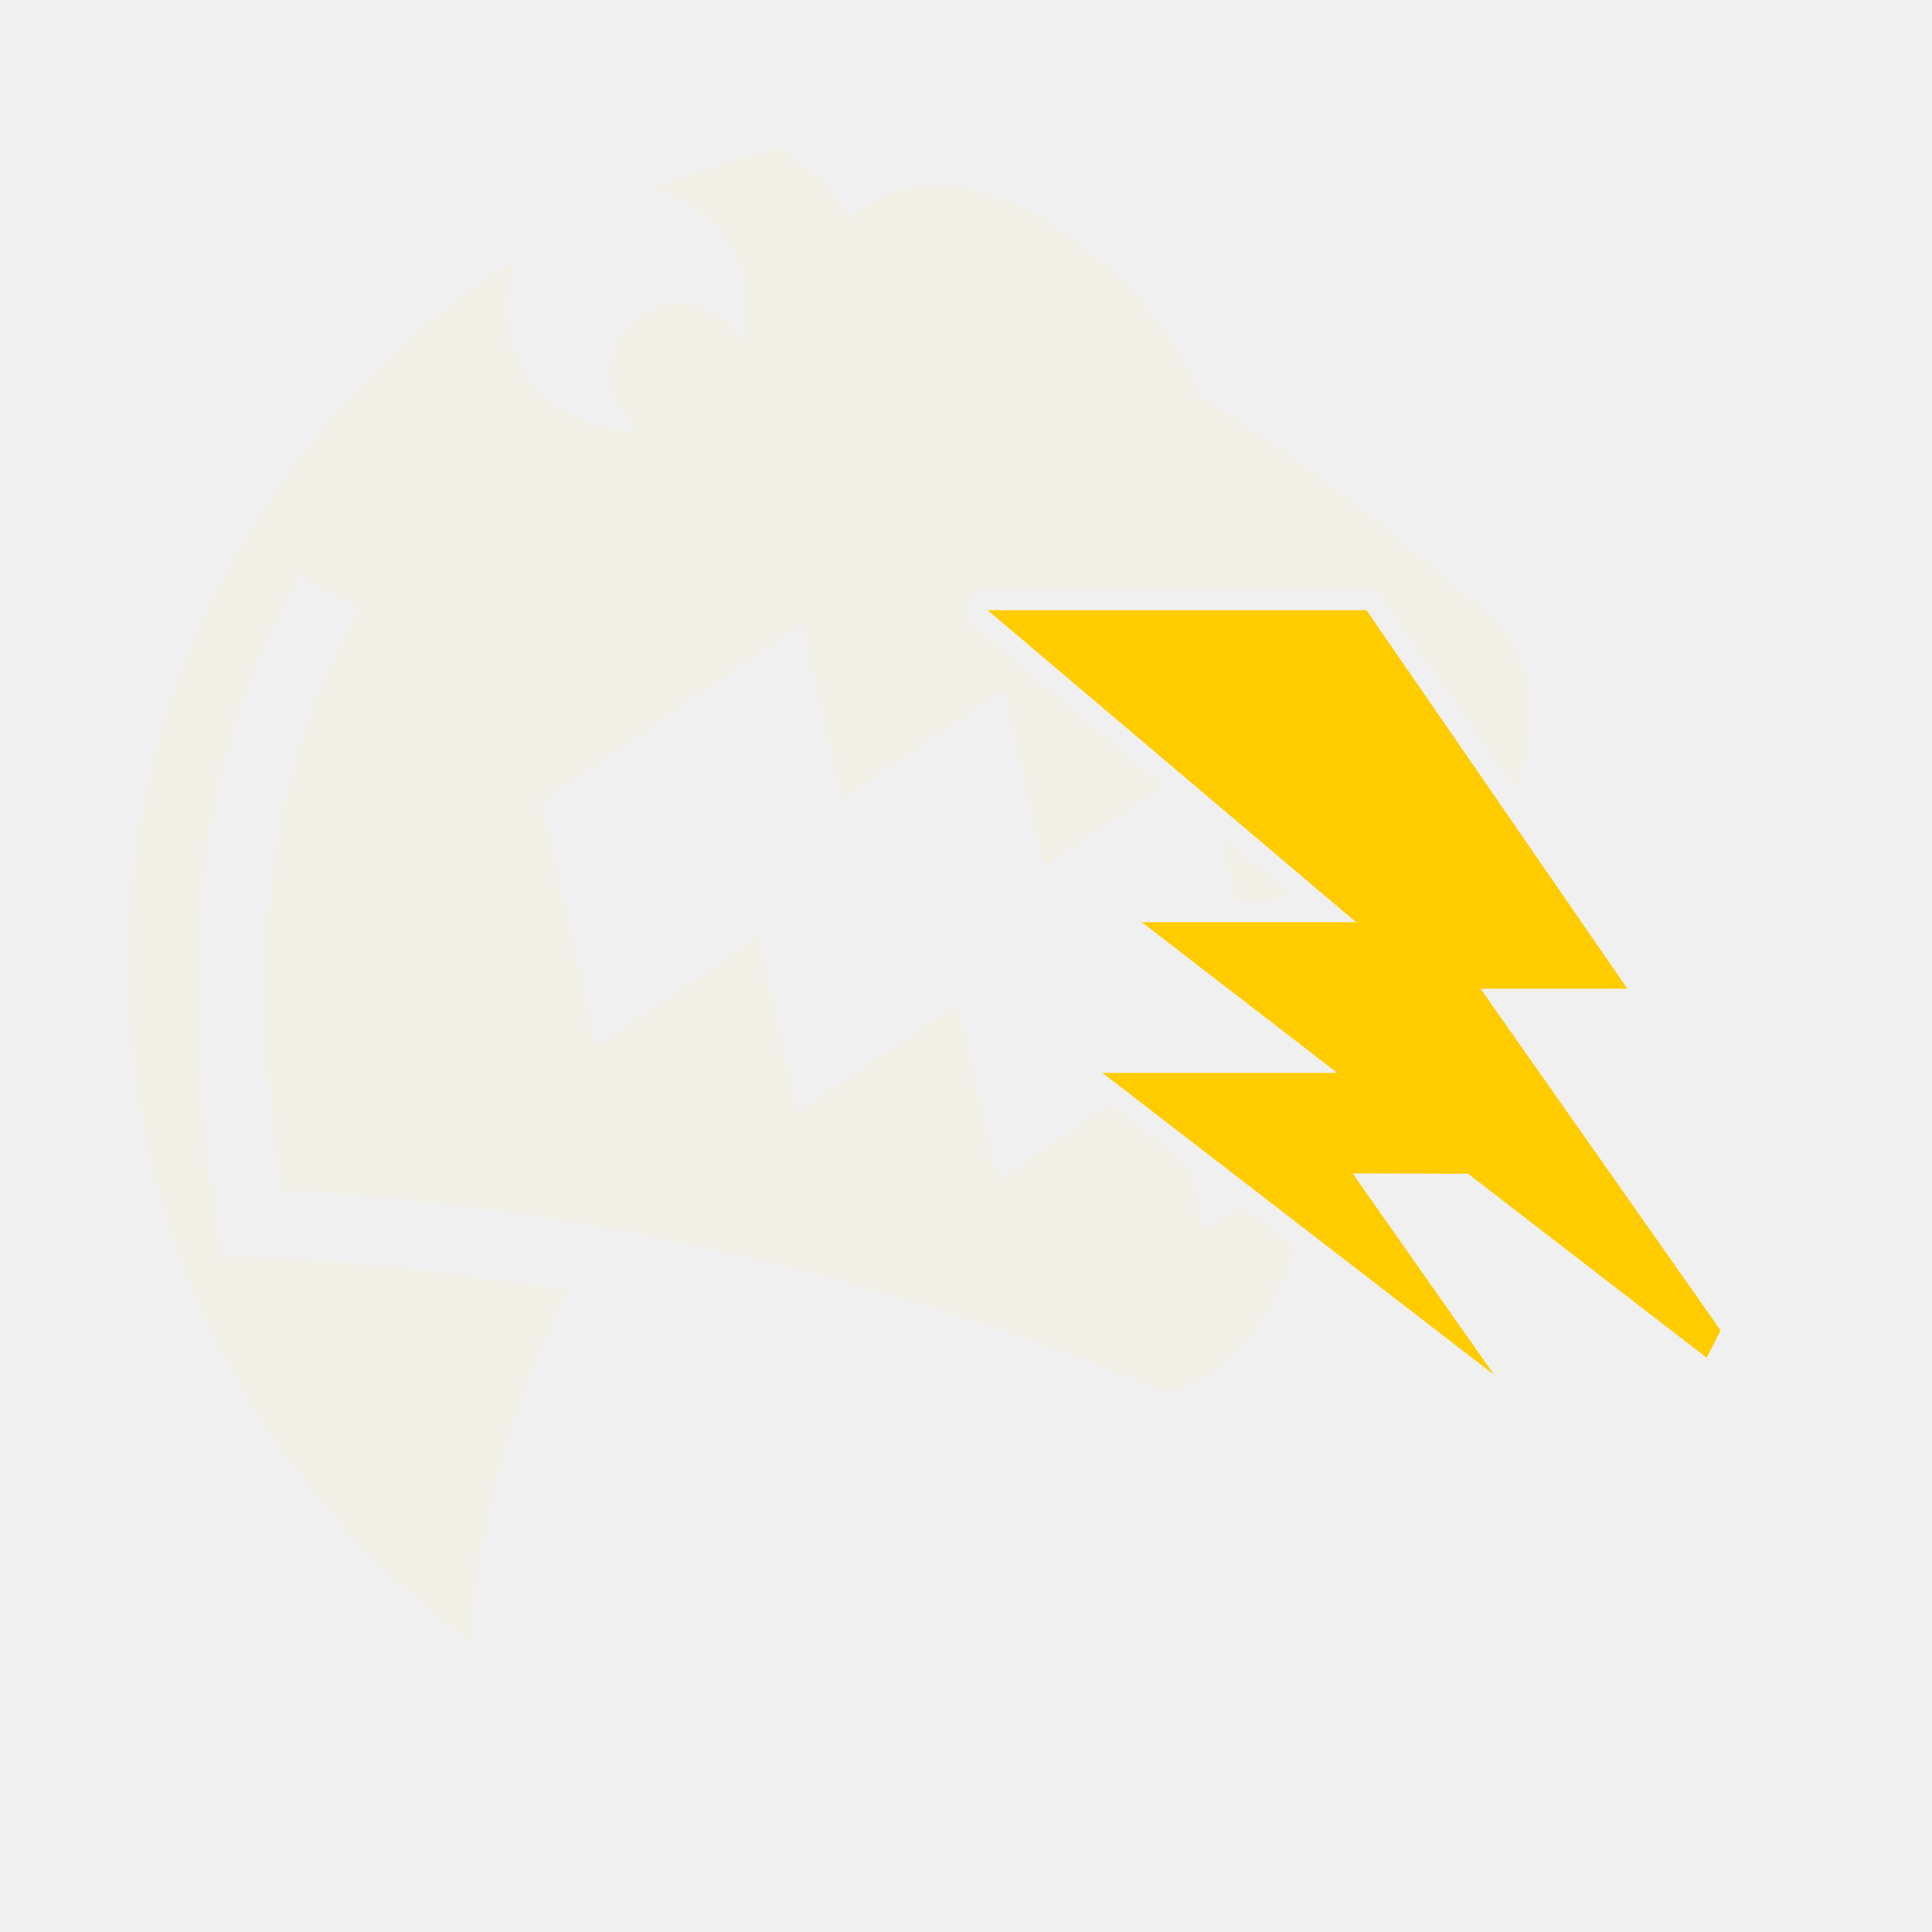
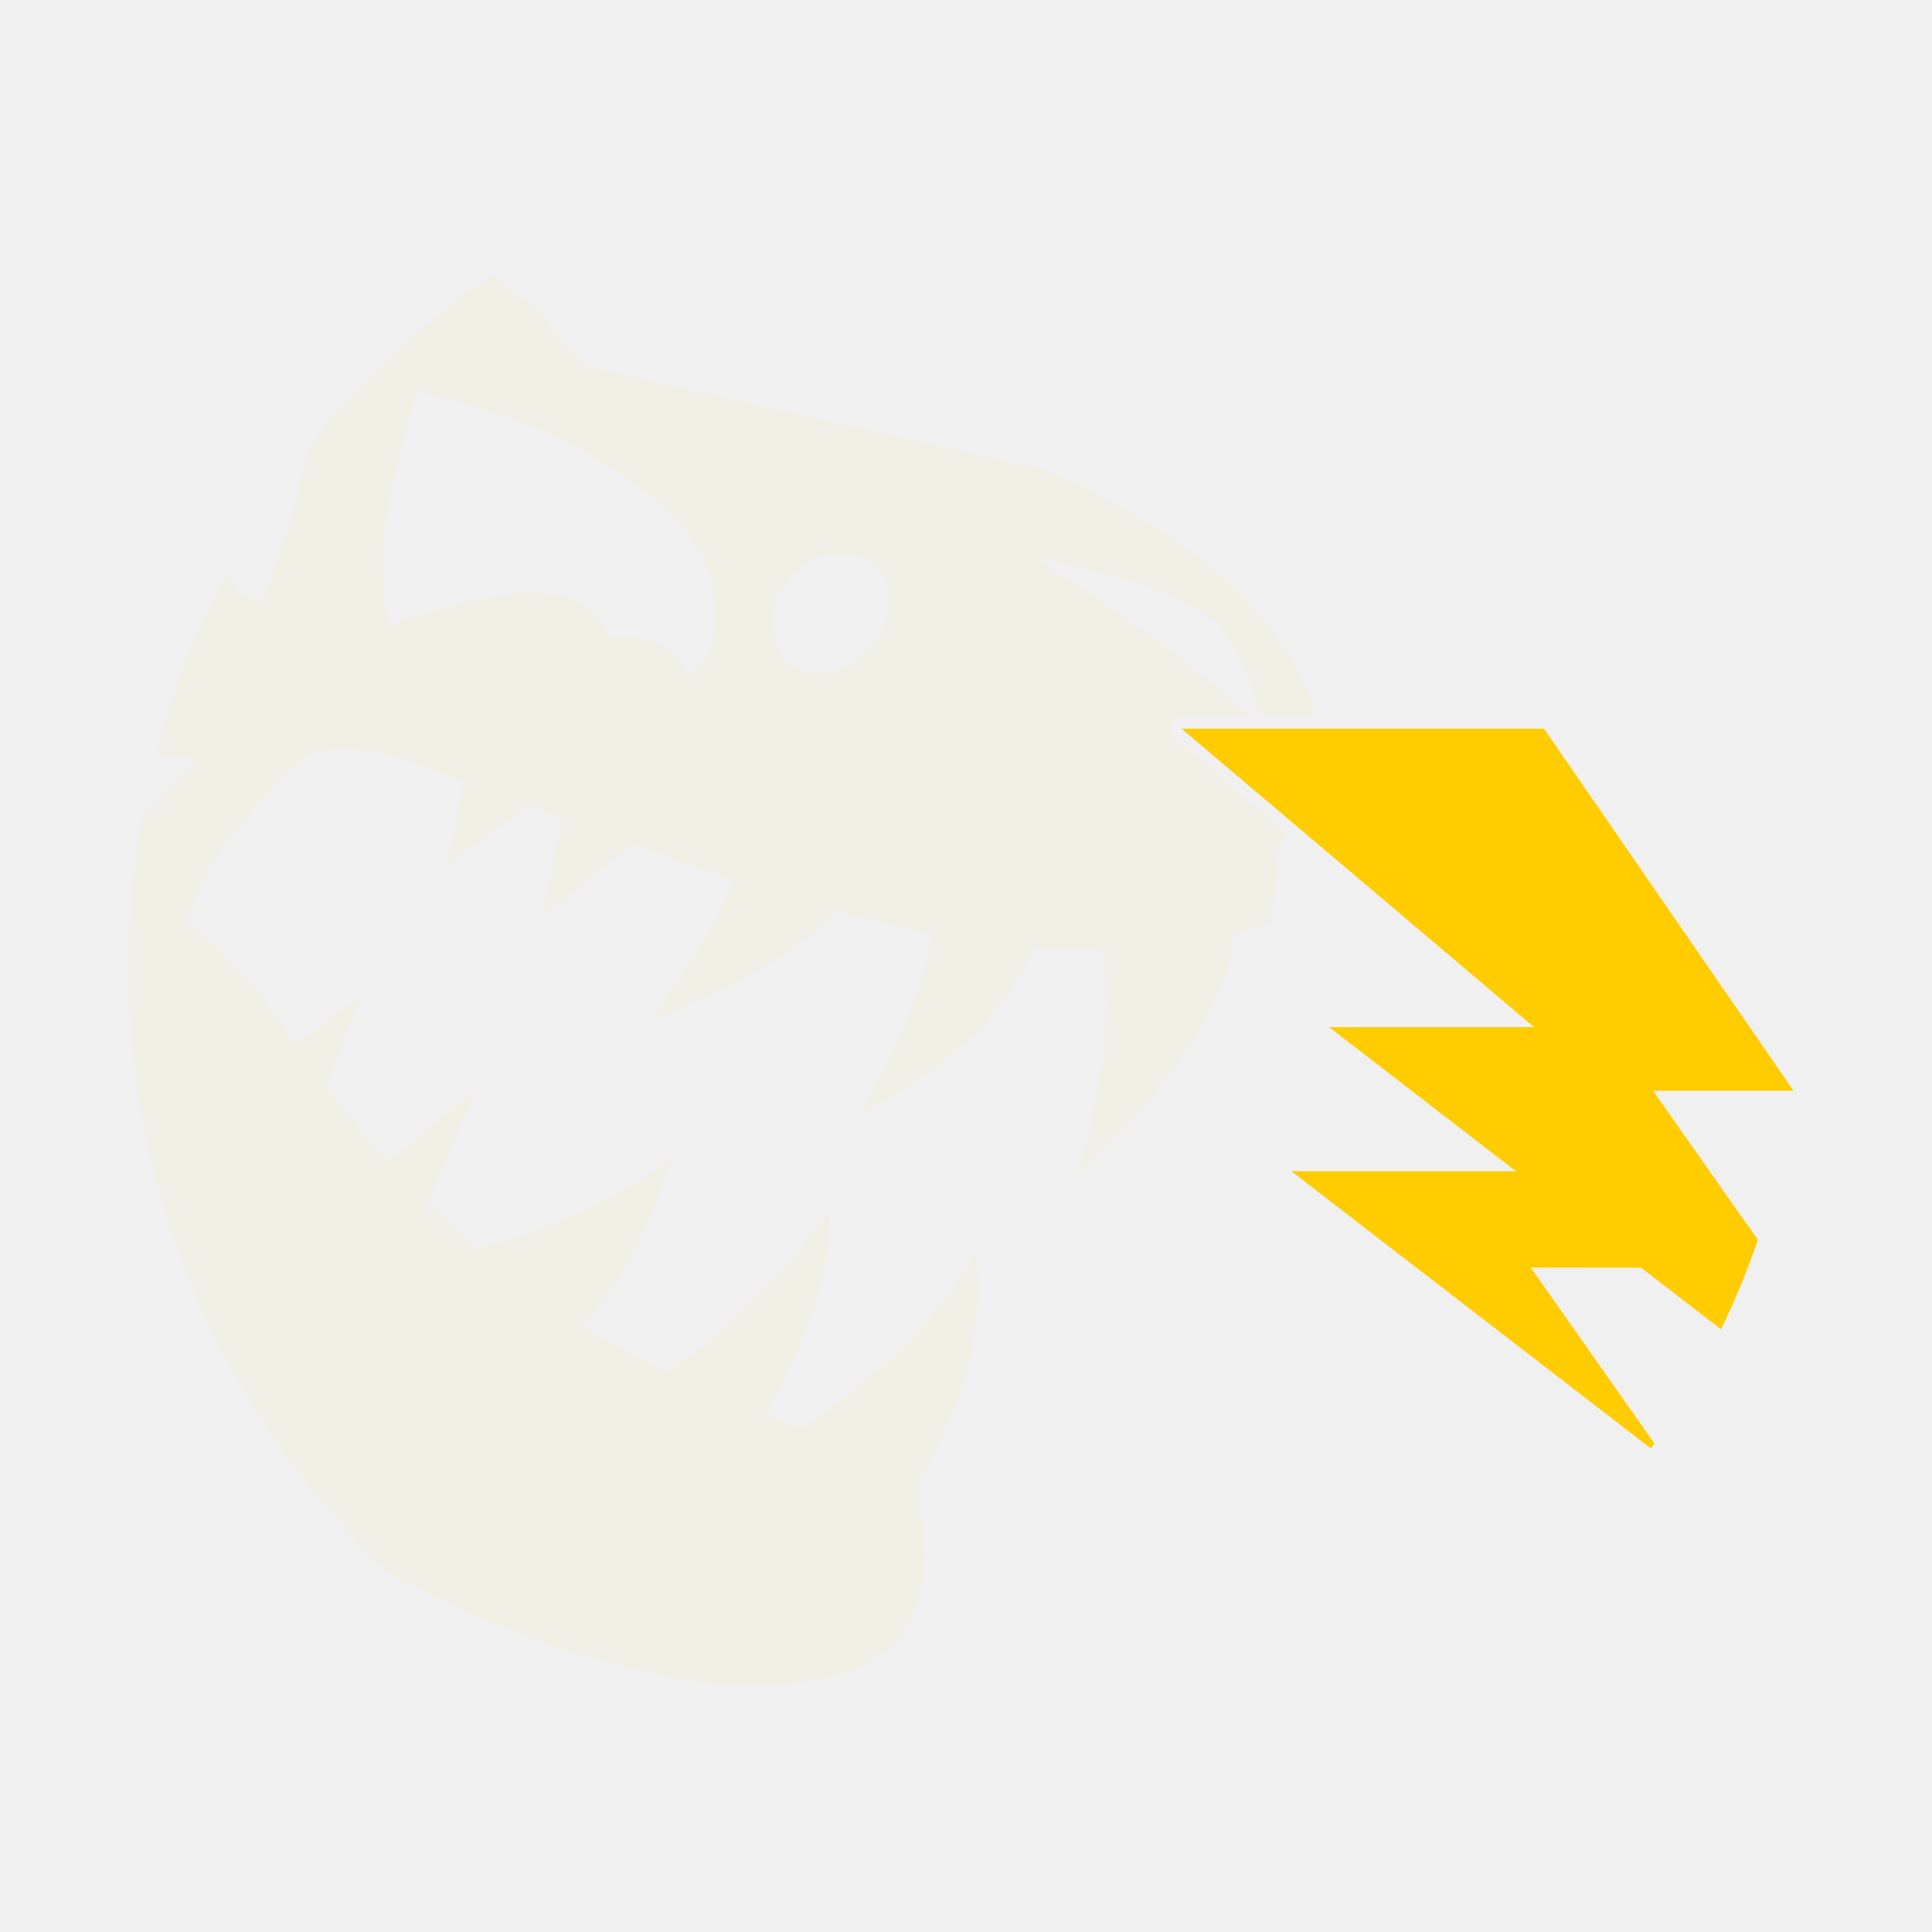
<svg xmlns="http://www.w3.org/2000/svg" width="256" height="256" viewBox="0 0 256 256">
  <defs>
    <mask id="cut" maskUnits="userSpaceOnUse" x="0" y="0" width="256" height="256">
      <rect width="256" height="256" fill="#fff" />
-       <g fill="#000" stroke="#000" stroke-width="24" stroke-linejoin="round">
-         <path d="M29.805 29.777L242.14 209.55H118.712l112.54 86.784H95.995l225.656 174.012-81.537-116.05 66.487.143 179.185 138.175-171.96-244.746h84.568L248.082 29.776H29.805z" transform="translate(124 74) scale(0.23)" />
+       <g fill="#000" stroke="#000" stroke-width="14" stroke-linejoin="round">
+         <path d="M29.805 29.777L242.14 209.55H118.712l112.54 86.784H95.995l225.656 174.012-81.537-116.05 66.487.143 179.185 138.175-171.96-244.746h84.568L248.082 29.776H29.805z" transform="translate(150 90) scale(0.22)" />
      </g>
    </mask>
    <clipPath id="disc">
      <circle cx="128" cy="128" r="111" />
    </clipPath>
  </defs>
  <g clip-path="url(#disc)">
    <g mask="url(#cut)">
-       <path fill="#f2efe6" d="M249.03 20.844c-15.316.043-30.757 3.48-44 9.187-7.74-.592-15.25-.91-22.5-.905-90.62.073-143.082 46.573-163.968 126.313v340.218h189.313c-5.18-54.53 5.24-114.066 27.28-154.625-28.882-4.973-57.912-8.197-85.843-9.217l-7.656-.282-1.22-7.592c-9.48-58.97-10.128-119.04 22.064-176.47l16.313 9.126c-28.177 50.266-29 102.555-20.97 157.062 81.76 4.08 170.21 25.267 239.376 54.844 22.725-5.73 33.816-29.686 41.842-65.5l-31.968 21.625-10.03-44.438-45.69 30.907-10.78-47.72-43.25 29.22-10.688-47.313-43.812 29.626-15-66.406 70.844-47.906 10.687 47.344 43.813-29.625 10.78 47.718 43.25-29.25 10.032 44.407 45.656-30.875 7.688 34.063c20.848-26.98 35.224-66.535 14.406-85.28-25.446-22.914-52.26-43.34-79.406-60.564-6.566-24.932-61.027-77.113-93.75-47.874-14.44-21.414-38.472-29.88-62.813-29.812zm2.19 21.625c18.102 0 32.593 14.55 32.593 32.78 0 3.19-.453 6.25-1.282 9.156-3.084-6.24-9.503-10.562-16.936-10.562-10.436 0-18.906 8.47-18.906 18.906 0 6.22 3.018 11.713 7.656 15.156-1.03.097-2.07.125-3.125.125-18.104 0-32.626-14.55-32.626-32.78s14.522-32.78 32.625-32.78z" transform="translate(-40 4) scale(0.49)" />
+       <path fill="#f2efe6" d="M139.5 38.28c-40.73.57-73.1 25.79-105.61 38.33-10.02 24.79-8.26 51.99 9.02 68.09 11.76-10.8 76.19-44.94 95.09-44.6 27 14.8 17.5 76.1 3.7 94.8-6.1 8.1-32.4 7.1-40.7-1.1 6.6-16 13.3-31.9 32.5-45.4-7.4-27-60.6 2.6-83.47 8.9l-1.4 53.1c-70.79 19.7-3.9 91.9 22.05 112.8-.99 33.2 8.19 61.7 69.32 70 66.7 28.1 115.6 71.6 189.6 80.5 50.7 1.2 59.2-18.5 52.8-55.6 11.5-20.2 19.1-41.1 16.1-63.9-10 18.7-29.5 36.5-48.2 48.5-3.4-1.1-6.7-2.4-10-3.7 9.9-17.8 18.1-36.1 18-56.6-13.6 17.5-27.8 33.7-45.3 44.8-8.2-4.1-16-8.5-23.4-13.2 14.1-13.4 19.3-30.3 25.4-46.7-14 12.4-33.4 19.7-54 25.8-4.6-4-9.2-8.2-13.7-12.6l13.1-31.1-24 19.7c-5.8-6.4-11.5-13.3-17.1-20.6l9.5-25.3-18.2 13.7c-10-17.3-24.4-30-29.2-34.1 3.6-21.7 33.5-46.6 33.5-46.6 16.8-3.3 28.4 2.8 42.2 7.8l-4.6 23.2 22.8-16.4c2.9 1 5.9 2.1 8.9 3.3l-5.4 27.5 24.9-20.3c9.2 3.4 18.5 6.7 27.7 9.8-4.6 13.9-14.2 26.7-23 39.6 18.6-8.8 38.5-16.2 51.2-31 9.1 2.5 18.2 4.7 27.2 6.4-3.8 17.8-11 34.5-20.8 50.4 23-12.8 41.2-27.5 48.4-46.6 6.4.5 12.7.7 18.9.6 3.3 21-1 42-7 63 19.6-20.5 40-40.8 43.8-67.6 3.4-.8 6.8-1.7 10.2-2.9 2.3-23.3-.6-20.9 14.6-36 .8-41.2-30.6-68.6-78-89.2l-125.3-28.2c-18-17.67-29.4-38.97-84.4-47.33-20.2-13.45-46.1-24.31-67.7-23.99zm73.1 64.12c9.5 22.5-10.4 71-11.5 72.3-21.2-3.2-3-58.3-19.8-72.3 5.5-13.83 28.4-9.68 31.3 0zm31.6 14.2c41.9 7.9 77.7 32.5 81.4 52.4 2.2 11.6 1.5 20.8-6.3 25.8-3.7-8-10.7-11.9-22.3-10.3-6.7-23.4-46.5-7.6-60.6-3.6-4.1-26.5 1-39 7.8-64.3zM361 161.2c6.5-.3 12.3 2.9 13.6 10.3.8 24.9-33.1 32.6-31.9 6.3 1.1-10.3 10.2-16.3 18.3-16.6zm53.2 1.2s38 5.8 51.1 18.3c8.4 7.9 13.4 31.9 13.4 31.9-2.9-10.7-60.1-48.9-64.5-50.2zm-283.7 52.5c18.9-.2 37.6.9 54.2 3.2L154 248.8c-26.9-2.1-60.19-18.4-79.63-30 17.91-2.5 37.23-3.8 56.13-3.9zm-36.28 43.9c8.28-.3 17.08 18.3 8.18 24.3-6.14 3.4-16.46-6.3-16.46-13.3 1.96-7.9 5.11-10.9 8.28-11z" transform="translate(-62 -4) scale(0.48)" />
    </g>
    <g fill="#ffcc00">
-       <path d="M29.805 29.777L242.14 209.55H118.712l112.54 86.784H95.995l225.656 174.012-81.537-116.05 66.487.143 179.185 138.175-171.96-244.746h84.568L248.082 29.776H29.805z" transform="translate(124 74) scale(0.23)" />
+       <path d="M29.805 29.777L242.14 209.55H118.712l112.54 86.784H95.995l225.656 174.012-81.537-116.05 66.487.143 179.185 138.175-171.96-244.746h84.568L248.082 29.776H29.805z" transform="translate(150 90) scale(0.22)" />
    </g>
  </g>
</svg>
